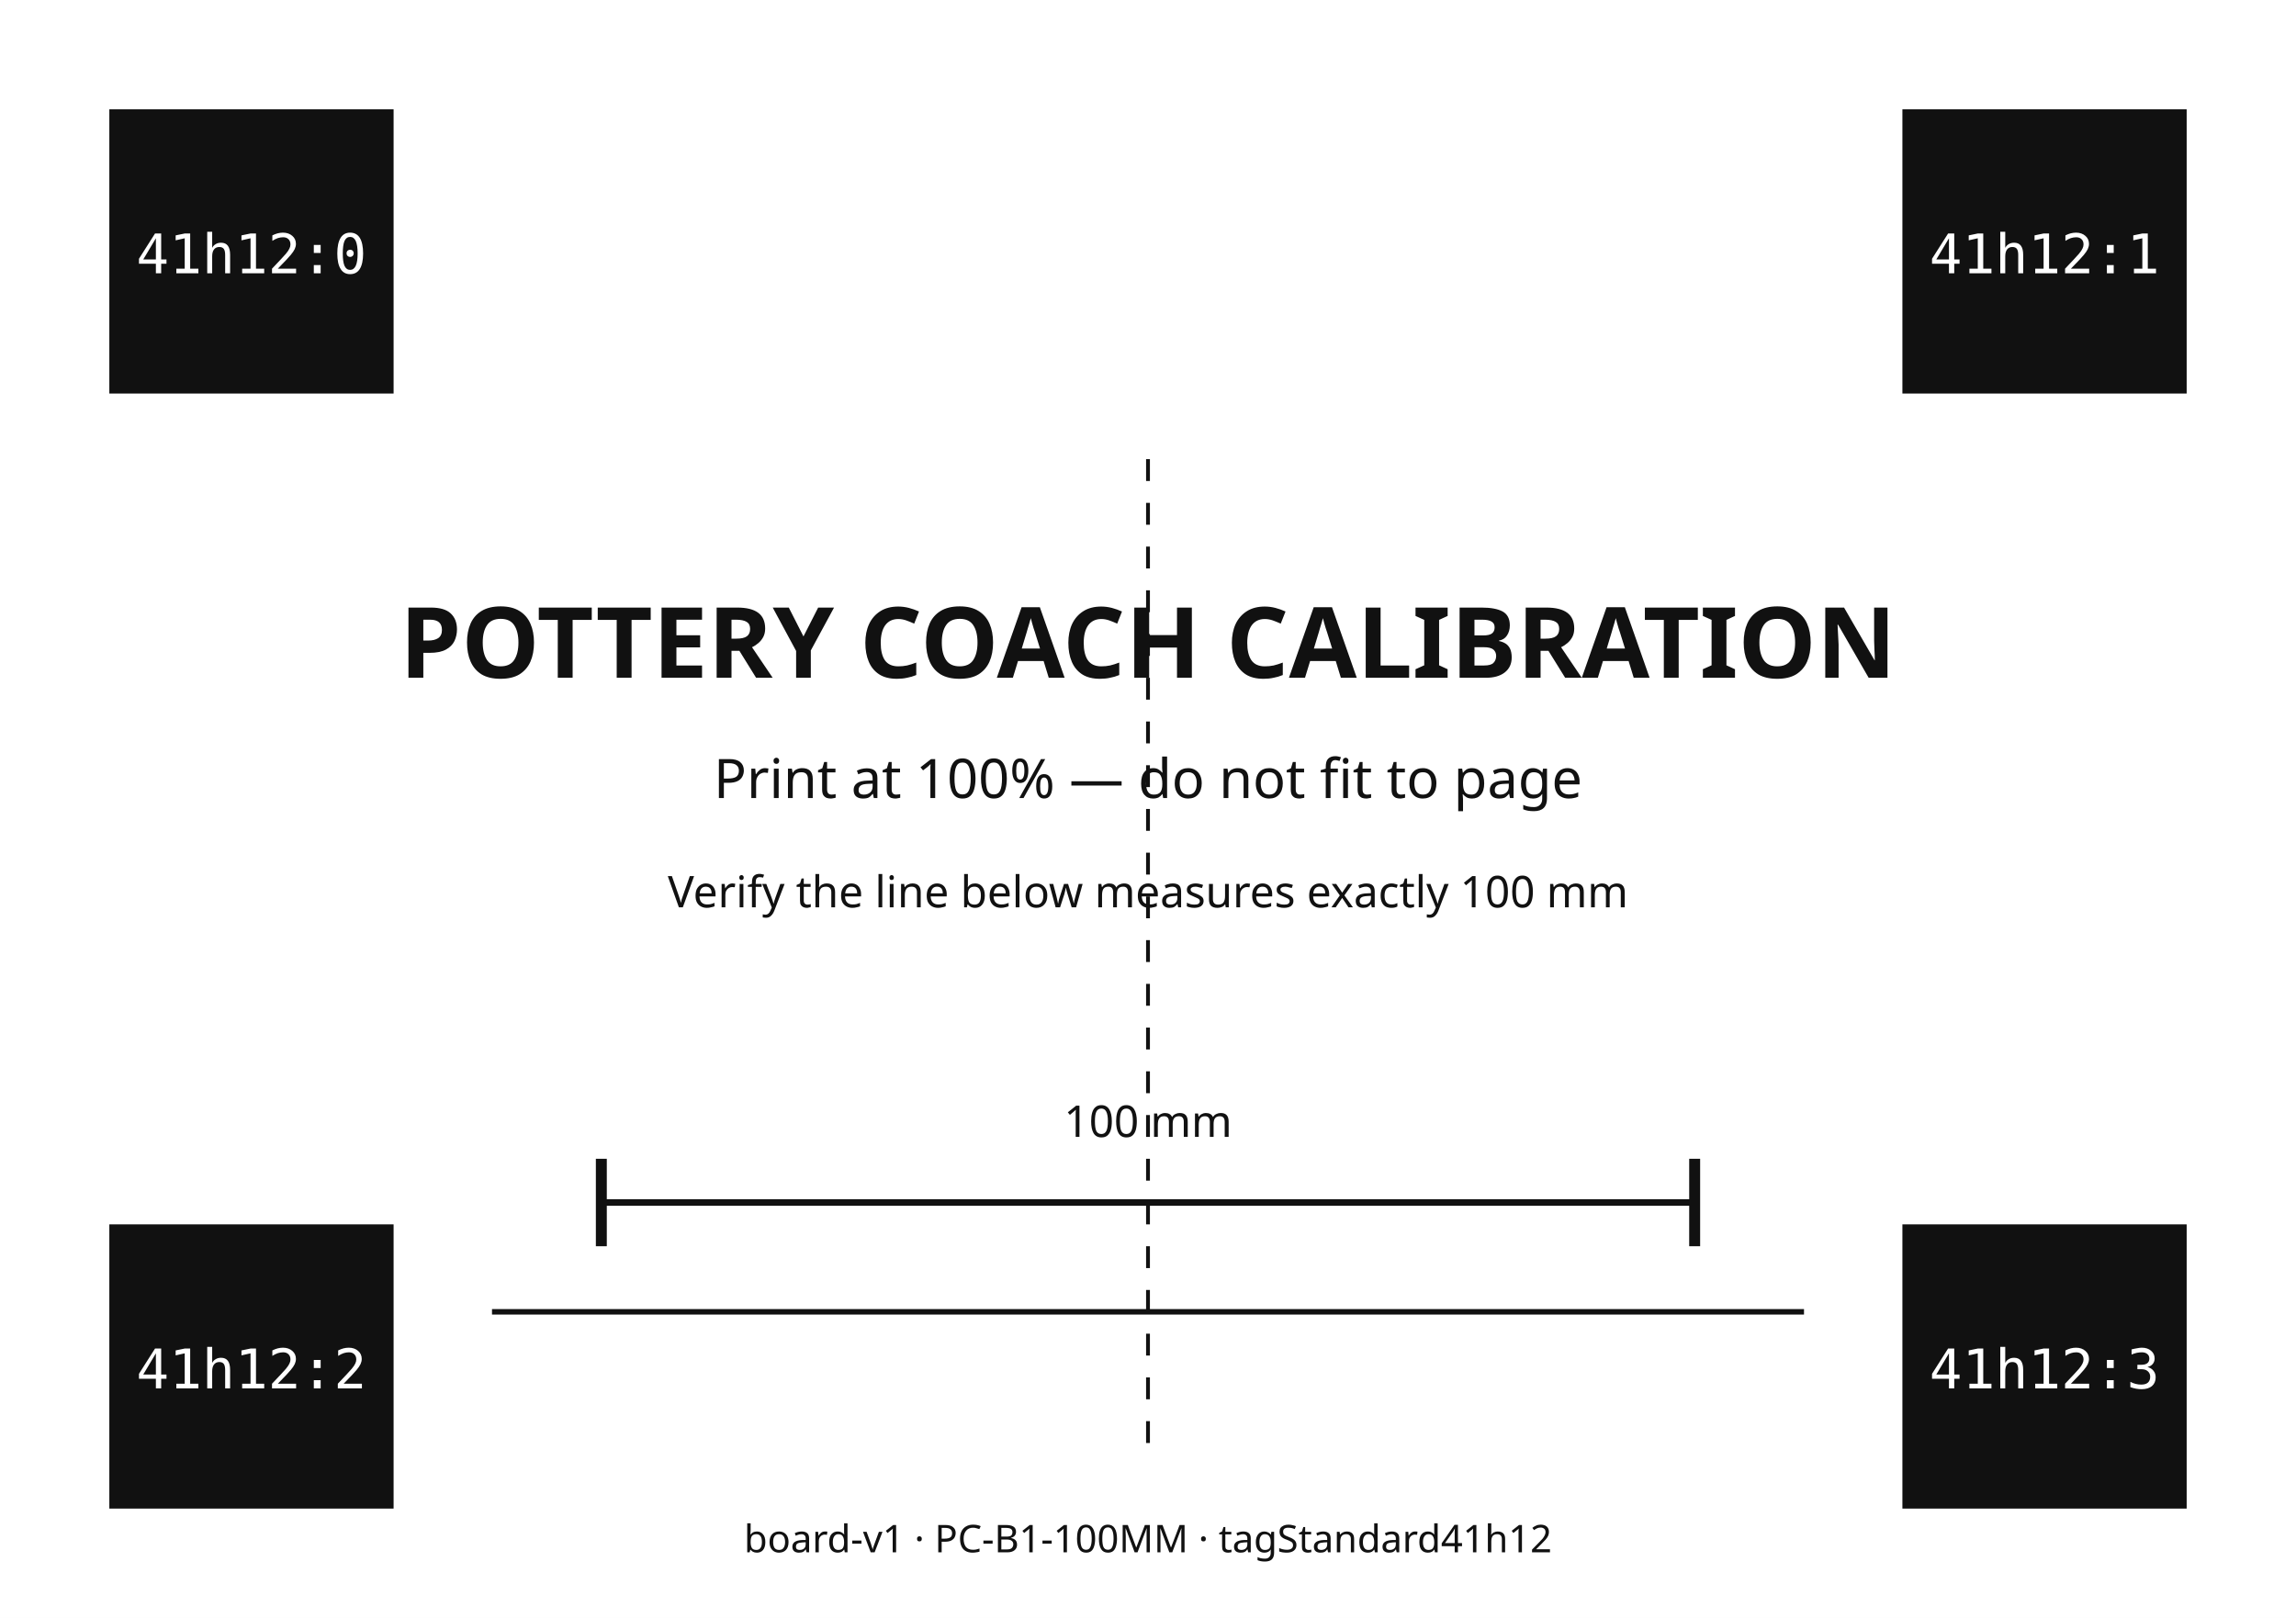
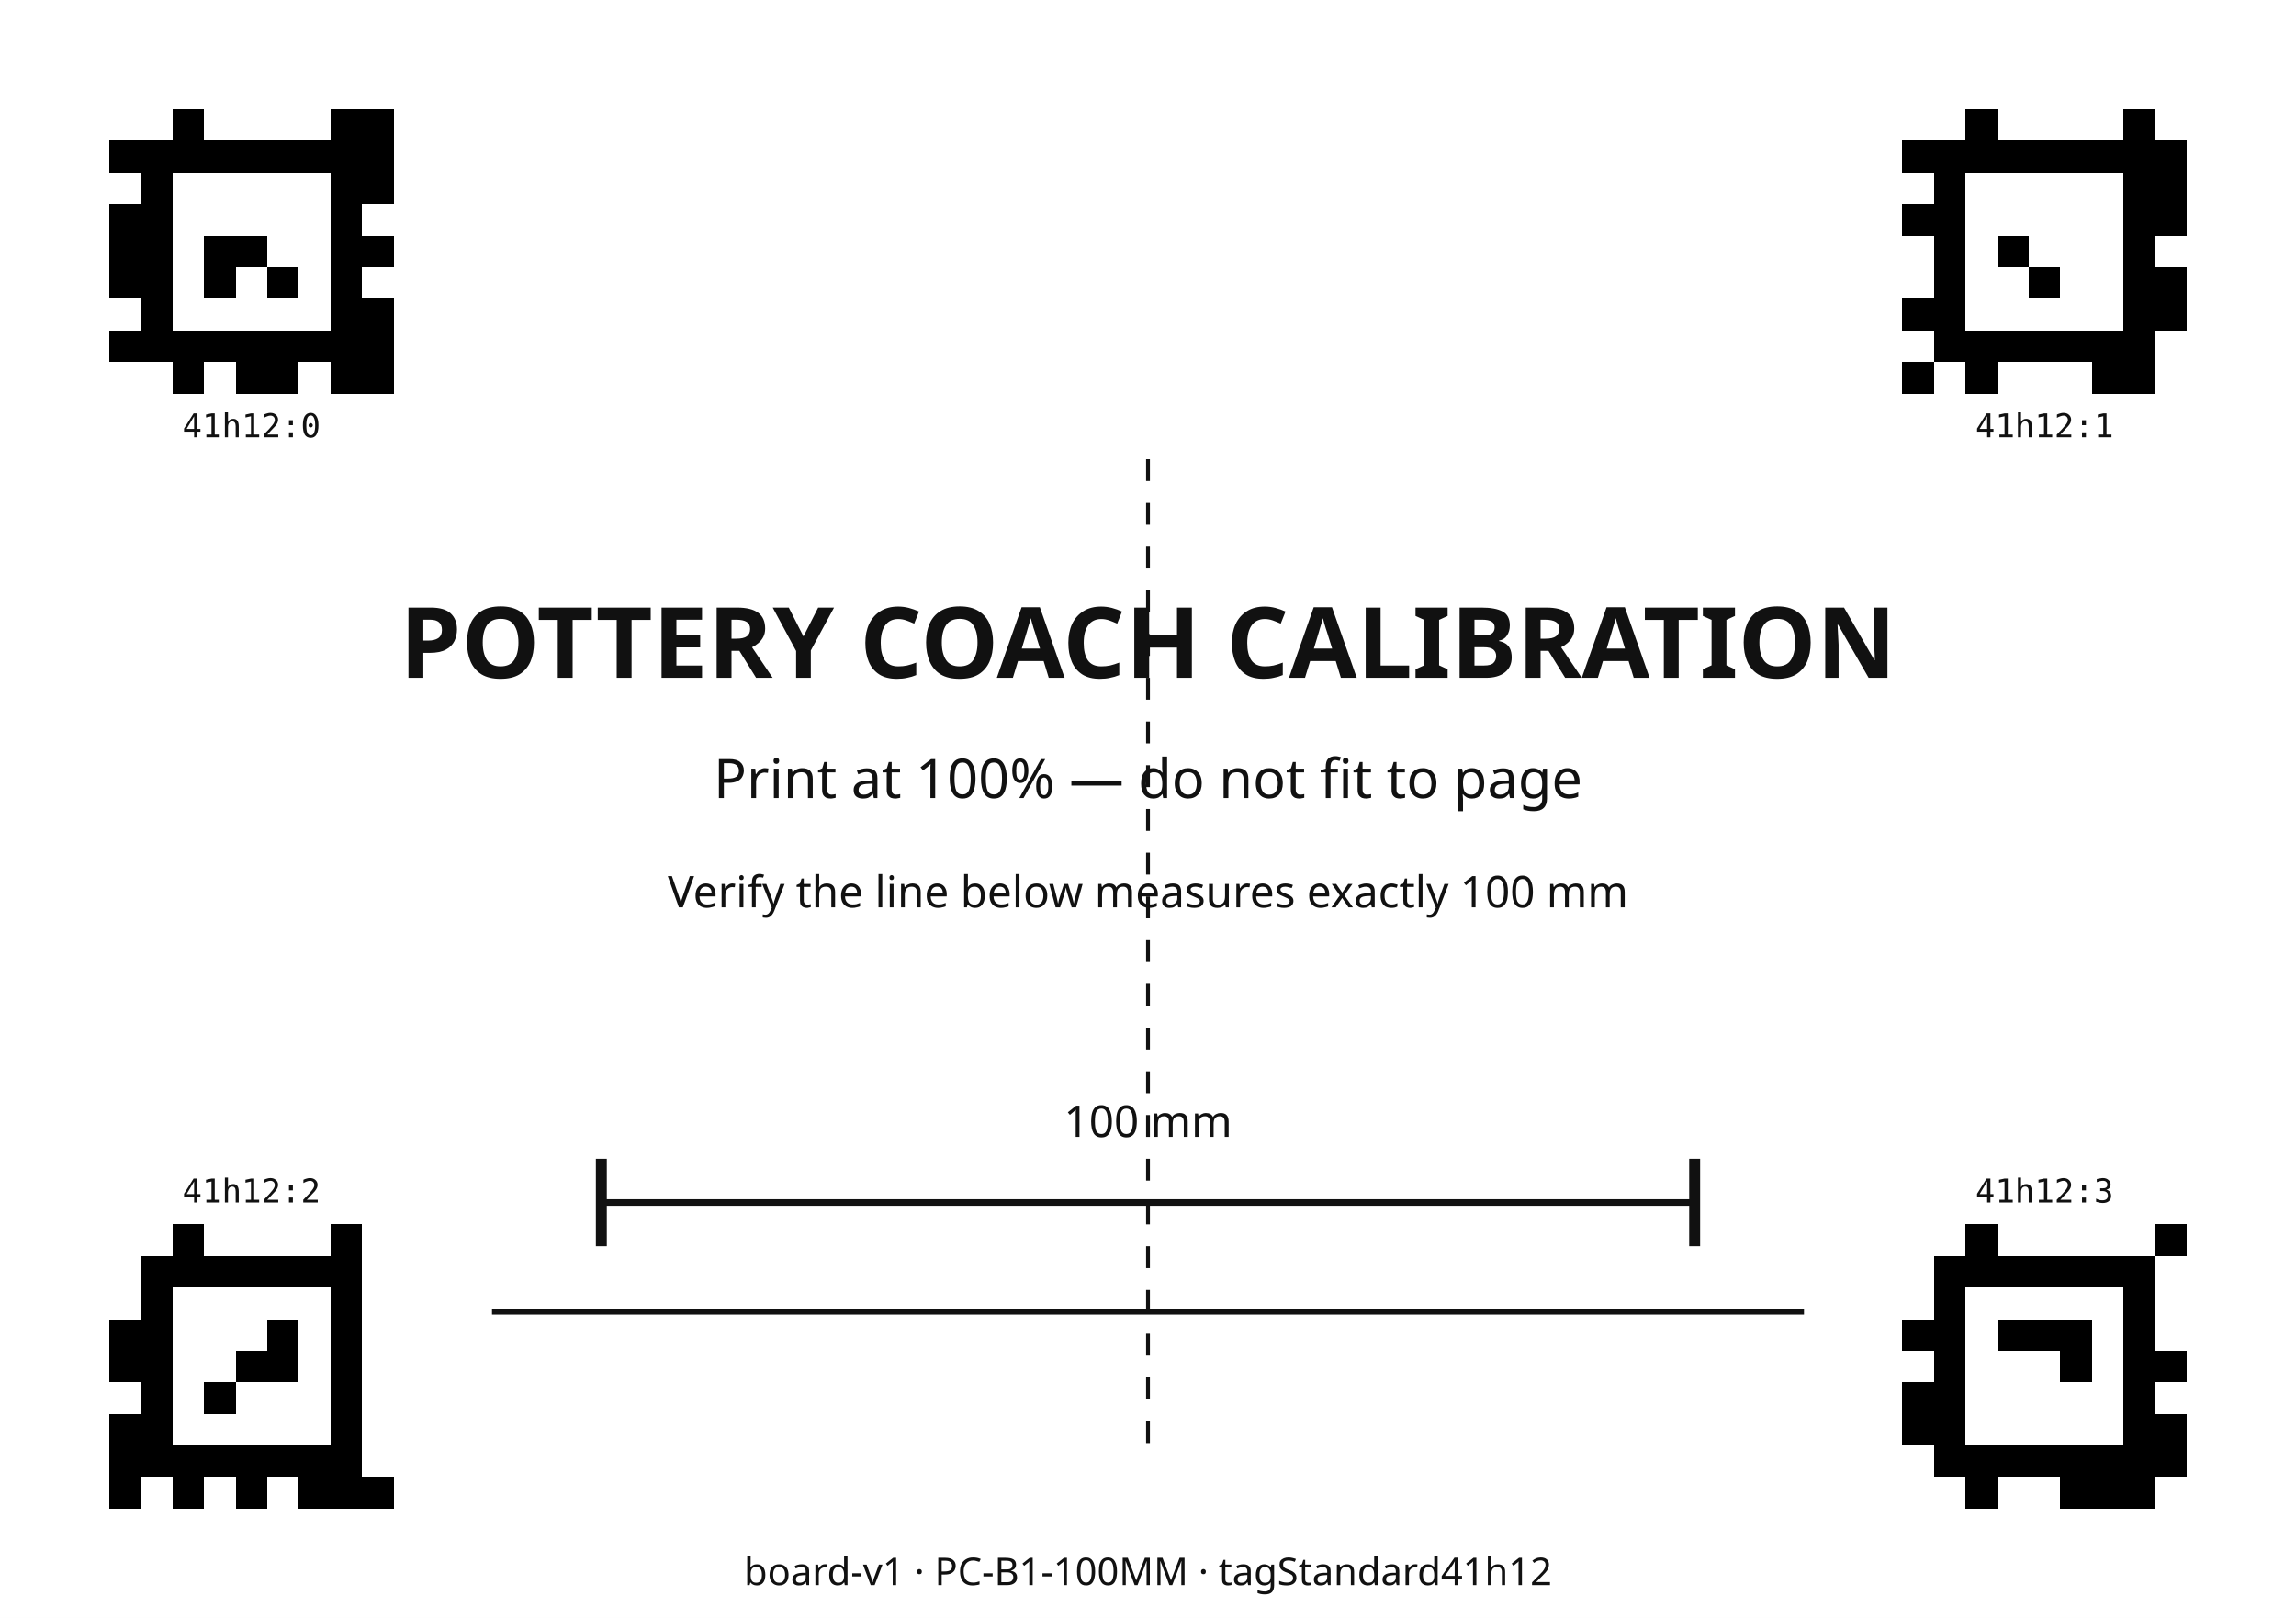
<svg xmlns="http://www.w3.org/2000/svg" width="210mm" height="148mm" viewBox="0 0 210 148" data-revision="board-v1" data-checksum="PC-B1-100MM">
  <rect width="210" height="148" fill="white" />
-   <g fill="#111">
-     <rect x="10" y="10" width="26" height="26" />
-     <rect x="174" y="10" width="26" height="26" />
-     <rect x="10" y="112" width="26" height="26" />
-     <rect x="174" y="112" width="26" height="26" />
+   <g fill="#000" shape-rendering="crispEdges">
+     <g data-tag-id="0" data-family="tagStandard41h12">
+       <rect x="15.778" y="10" width="2.889" height="2.889" />
+       <rect x="30.222" y="10" width="2.889" height="2.889" />
+       <rect x="33.111" y="10" width="2.889" height="2.889" />
+       <rect x="10" y="12.889" width="2.889" height="2.889" />
+       <rect x="12.889" y="12.889" width="2.889" height="2.889" />
+       <rect x="15.778" y="12.889" width="2.889" height="2.889" />
+       <rect x="18.667" y="12.889" width="2.889" height="2.889" />
+       <rect x="21.556" y="12.889" width="2.889" height="2.889" />
+       <rect x="24.444" y="12.889" width="2.889" height="2.889" />
+       <rect x="27.333" y="12.889" width="2.889" height="2.889" />
+       <rect x="30.222" y="12.889" width="2.889" height="2.889" />
+       <rect x="33.111" y="12.889" width="2.889" height="2.889" />
+       <rect x="12.889" y="15.778" width="2.889" height="2.889" />
+       <rect x="30.222" y="15.778" width="2.889" height="2.889" />
+       <rect x="33.111" y="15.778" width="2.889" height="2.889" />
+       <rect x="10" y="18.667" width="2.889" height="2.889" />
+       <rect x="12.889" y="18.667" width="2.889" height="2.889" />
+       <rect x="30.222" y="18.667" width="2.889" height="2.889" />
+       <rect x="10" y="21.556" width="2.889" height="2.889" />
+       <rect x="12.889" y="21.556" width="2.889" height="2.889" />
+       <rect x="18.667" y="21.556" width="2.889" height="2.889" />
+       <rect x="21.556" y="21.556" width="2.889" height="2.889" />
+       <rect x="30.222" y="21.556" width="2.889" height="2.889" />
+       <rect x="33.111" y="21.556" width="2.889" height="2.889" />
+       <rect x="10" y="24.444" width="2.889" height="2.889" />
+       <rect x="12.889" y="24.444" width="2.889" height="2.889" />
+       <rect x="18.667" y="24.444" width="2.889" height="2.889" />
+       <rect x="24.444" y="24.444" width="2.889" height="2.889" />
+       <rect x="30.222" y="24.444" width="2.889" height="2.889" />
+       <rect x="12.889" y="27.333" width="2.889" height="2.889" />
+       <rect x="30.222" y="27.333" width="2.889" height="2.889" />
+       <rect x="33.111" y="27.333" width="2.889" height="2.889" />
+       <rect x="10" y="30.222" width="2.889" height="2.889" />
+       <rect x="12.889" y="30.222" width="2.889" height="2.889" />
+       <rect x="15.778" y="30.222" width="2.889" height="2.889" />
+       <rect x="18.667" y="30.222" width="2.889" height="2.889" />
+       <rect x="21.556" y="30.222" width="2.889" height="2.889" />
+       <rect x="24.444" y="30.222" width="2.889" height="2.889" />
+       <rect x="27.333" y="30.222" width="2.889" height="2.889" />
+       <rect x="30.222" y="30.222" width="2.889" height="2.889" />
+       <rect x="33.111" y="30.222" width="2.889" height="2.889" />
+       <rect x="15.778" y="33.111" width="2.889" height="2.889" />
+       <rect x="21.556" y="33.111" width="2.889" height="2.889" />
+       <rect x="24.444" y="33.111" width="2.889" height="2.889" />
+       <rect x="30.222" y="33.111" width="2.889" height="2.889" />
+       <rect x="33.111" y="33.111" width="2.889" height="2.889" />
+     </g>
+     <g data-tag-id="1" data-family="tagStandard41h12">
+       <rect x="179.778" y="10" width="2.889" height="2.889" />
+       <rect x="194.222" y="10" width="2.889" height="2.889" />
+       <rect x="174" y="12.889" width="2.889" height="2.889" />
+       <rect x="176.889" y="12.889" width="2.889" height="2.889" />
+       <rect x="179.778" y="12.889" width="2.889" height="2.889" />
+       <rect x="182.667" y="12.889" width="2.889" height="2.889" />
+       <rect x="185.556" y="12.889" width="2.889" height="2.889" />
+       <rect x="188.444" y="12.889" width="2.889" height="2.889" />
+       <rect x="191.333" y="12.889" width="2.889" height="2.889" />
+       <rect x="194.222" y="12.889" width="2.889" height="2.889" />
+       <rect x="197.111" y="12.889" width="2.889" height="2.889" />
+       <rect x="176.889" y="15.778" width="2.889" height="2.889" />
+       <rect x="194.222" y="15.778" width="2.889" height="2.889" />
+       <rect x="197.111" y="15.778" width="2.889" height="2.889" />
+       <rect x="174" y="18.667" width="2.889" height="2.889" />
+       <rect x="176.889" y="18.667" width="2.889" height="2.889" />
+       <rect x="194.222" y="18.667" width="2.889" height="2.889" />
+       <rect x="197.111" y="18.667" width="2.889" height="2.889" />
+       <rect x="176.889" y="21.556" width="2.889" height="2.889" />
+       <rect x="182.667" y="21.556" width="2.889" height="2.889" />
+       <rect x="194.222" y="21.556" width="2.889" height="2.889" />
+       <rect x="176.889" y="24.444" width="2.889" height="2.889" />
+       <rect x="185.556" y="24.444" width="2.889" height="2.889" />
+       <rect x="194.222" y="24.444" width="2.889" height="2.889" />
+       <rect x="197.111" y="24.444" width="2.889" height="2.889" />
+       <rect x="174" y="27.333" width="2.889" height="2.889" />
+       <rect x="176.889" y="27.333" width="2.889" height="2.889" />
+       <rect x="194.222" y="27.333" width="2.889" height="2.889" />
+       <rect x="197.111" y="27.333" width="2.889" height="2.889" />
+       <rect x="176.889" y="30.222" width="2.889" height="2.889" />
+       <rect x="179.778" y="30.222" width="2.889" height="2.889" />
+       <rect x="182.667" y="30.222" width="2.889" height="2.889" />
+       <rect x="185.556" y="30.222" width="2.889" height="2.889" />
+       <rect x="188.444" y="30.222" width="2.889" height="2.889" />
+       <rect x="191.333" y="30.222" width="2.889" height="2.889" />
+       <rect x="194.222" y="30.222" width="2.889" height="2.889" />
+       <rect x="174" y="33.111" width="2.889" height="2.889" />
+       <rect x="179.778" y="33.111" width="2.889" height="2.889" />
+       <rect x="191.333" y="33.111" width="2.889" height="2.889" />
+       <rect x="194.222" y="33.111" width="2.889" height="2.889" />
+     </g>
+     <g data-tag-id="2" data-family="tagStandard41h12">
+       <rect x="15.778" y="112" width="2.889" height="2.889" />
+       <rect x="30.222" y="112" width="2.889" height="2.889" />
+       <rect x="12.889" y="114.889" width="2.889" height="2.889" />
+       <rect x="15.778" y="114.889" width="2.889" height="2.889" />
+       <rect x="18.667" y="114.889" width="2.889" height="2.889" />
+       <rect x="21.556" y="114.889" width="2.889" height="2.889" />
+       <rect x="24.444" y="114.889" width="2.889" height="2.889" />
+       <rect x="27.333" y="114.889" width="2.889" height="2.889" />
+       <rect x="30.222" y="114.889" width="2.889" height="2.889" />
+       <rect x="12.889" y="117.778" width="2.889" height="2.889" />
+       <rect x="30.222" y="117.778" width="2.889" height="2.889" />
+       <rect x="10" y="120.667" width="2.889" height="2.889" />
+       <rect x="12.889" y="120.667" width="2.889" height="2.889" />
+       <rect x="24.444" y="120.667" width="2.889" height="2.889" />
+       <rect x="30.222" y="120.667" width="2.889" height="2.889" />
+       <rect x="10" y="123.556" width="2.889" height="2.889" />
+       <rect x="12.889" y="123.556" width="2.889" height="2.889" />
+       <rect x="21.556" y="123.556" width="2.889" height="2.889" />
+       <rect x="24.444" y="123.556" width="2.889" height="2.889" />
+       <rect x="30.222" y="123.556" width="2.889" height="2.889" />
+       <rect x="12.889" y="126.444" width="2.889" height="2.889" />
+       <rect x="18.667" y="126.444" width="2.889" height="2.889" />
+       <rect x="30.222" y="126.444" width="2.889" height="2.889" />
+       <rect x="10" y="129.333" width="2.889" height="2.889" />
+       <rect x="12.889" y="129.333" width="2.889" height="2.889" />
+       <rect x="30.222" y="129.333" width="2.889" height="2.889" />
+       <rect x="10" y="132.222" width="2.889" height="2.889" />
+       <rect x="12.889" y="132.222" width="2.889" height="2.889" />
+       <rect x="15.778" y="132.222" width="2.889" height="2.889" />
+       <rect x="18.667" y="132.222" width="2.889" height="2.889" />
+       <rect x="21.556" y="132.222" width="2.889" height="2.889" />
+       <rect x="24.444" y="132.222" width="2.889" height="2.889" />
+       <rect x="27.333" y="132.222" width="2.889" height="2.889" />
+       <rect x="30.222" y="132.222" width="2.889" height="2.889" />
+       <rect x="10" y="135.111" width="2.889" height="2.889" />
+       <rect x="15.778" y="135.111" width="2.889" height="2.889" />
+       <rect x="21.556" y="135.111" width="2.889" height="2.889" />
+       <rect x="27.333" y="135.111" width="2.889" height="2.889" />
+       <rect x="30.222" y="135.111" width="2.889" height="2.889" />
+       <rect x="33.111" y="135.111" width="2.889" height="2.889" />
+     </g>
+     <g data-tag-id="3" data-family="tagStandard41h12">
+       <rect x="179.778" y="112" width="2.889" height="2.889" />
+       <rect x="197.111" y="112" width="2.889" height="2.889" />
+       <rect x="176.889" y="114.889" width="2.889" height="2.889" />
+       <rect x="179.778" y="114.889" width="2.889" height="2.889" />
+       <rect x="182.667" y="114.889" width="2.889" height="2.889" />
+       <rect x="185.556" y="114.889" width="2.889" height="2.889" />
+       <rect x="188.444" y="114.889" width="2.889" height="2.889" />
+       <rect x="191.333" y="114.889" width="2.889" height="2.889" />
+       <rect x="194.222" y="114.889" width="2.889" height="2.889" />
+       <rect x="176.889" y="117.778" width="2.889" height="2.889" />
+       <rect x="194.222" y="117.778" width="2.889" height="2.889" />
+       <rect x="174" y="120.667" width="2.889" height="2.889" />
+       <rect x="176.889" y="120.667" width="2.889" height="2.889" />
+       <rect x="182.667" y="120.667" width="2.889" height="2.889" />
+       <rect x="185.556" y="120.667" width="2.889" height="2.889" />
+       <rect x="188.444" y="120.667" width="2.889" height="2.889" />
+       <rect x="194.222" y="120.667" width="2.889" height="2.889" />
+       <rect x="176.889" y="123.556" width="2.889" height="2.889" />
+       <rect x="188.444" y="123.556" width="2.889" height="2.889" />
+       <rect x="194.222" y="123.556" width="2.889" height="2.889" />
+       <rect x="197.111" y="123.556" width="2.889" height="2.889" />
+       <rect x="174" y="126.444" width="2.889" height="2.889" />
+       <rect x="176.889" y="126.444" width="2.889" height="2.889" />
+       <rect x="194.222" y="126.444" width="2.889" height="2.889" />
+       <rect x="174" y="129.333" width="2.889" height="2.889" />
+       <rect x="176.889" y="129.333" width="2.889" height="2.889" />
+       <rect x="194.222" y="129.333" width="2.889" height="2.889" />
+       <rect x="197.111" y="129.333" width="2.889" height="2.889" />
+       <rect x="176.889" y="132.222" width="2.889" height="2.889" />
+       <rect x="179.778" y="132.222" width="2.889" height="2.889" />
+       <rect x="182.667" y="132.222" width="2.889" height="2.889" />
+       <rect x="185.556" y="132.222" width="2.889" height="2.889" />
+       <rect x="188.444" y="132.222" width="2.889" height="2.889" />
+       <rect x="191.333" y="132.222" width="2.889" height="2.889" />
+       <rect x="194.222" y="132.222" width="2.889" height="2.889" />
+       <rect x="197.111" y="132.222" width="2.889" height="2.889" />
+       <rect x="179.778" y="135.111" width="2.889" height="2.889" />
+       <rect x="188.444" y="135.111" width="2.889" height="2.889" />
+       <rect x="191.333" y="135.111" width="2.889" height="2.889" />
+       <rect x="194.222" y="135.111" width="2.889" height="2.889" />
+     </g>
  </g>
-   <g fill="white" font-family="monospace" font-size="5" text-anchor="middle">
-     <text x="23" y="25">41h12:0</text>
-     <text x="187" y="25">41h12:1</text>
-     <text x="23" y="127">41h12:2</text>
-     <text x="187" y="127">41h12:3</text>
+   <g fill="#111" font-family="monospace" font-size="3" text-anchor="middle">
+     <text x="23" y="40">41h12:0</text>
+     <text x="187" y="40">41h12:1</text>
+     <text x="23" y="110">41h12:2</text>
+     <text x="187" y="110">41h12:3</text>
  </g>
  <g stroke="#111" fill="none">
    <line x1="55" y1="110" x2="155" y2="110" stroke-width="0.6" data-reference-mm="100" />
    <line x1="55" y1="106" x2="55" y2="114" />
    <line x1="155" y1="106" x2="155" y2="114" />
    <line x1="45" y1="120" x2="165" y2="120" stroke-width="0.5" data-wheel-baseline="true" />
    <line x1="105" y1="42" x2="105" y2="132" stroke-width="0.35" stroke-dasharray="2 2" data-vertical-axis="true" />
  </g>
  <g font-family="sans-serif" fill="#111" text-anchor="middle">
    <text x="105" y="62" font-size="9" font-weight="bold">POTTERY COACH CALIBRATION</text>
    <text x="105" y="73" font-size="5">Print at 100% — do not fit to page</text>
    <text x="105" y="83" font-size="4">Verify the line below measures exactly 100 mm</text>
    <text x="105" y="104" font-size="4">100 mm</text>
-     <text x="105" y="142" font-size="3.5">board-v1 · PC-B1-100MM · tagStandard41h12</text>
+     <text x="105" y="145" font-size="3.5">board-v1 · PC-B1-100MM · tagStandard41h12</text>
  </g>
</svg>
